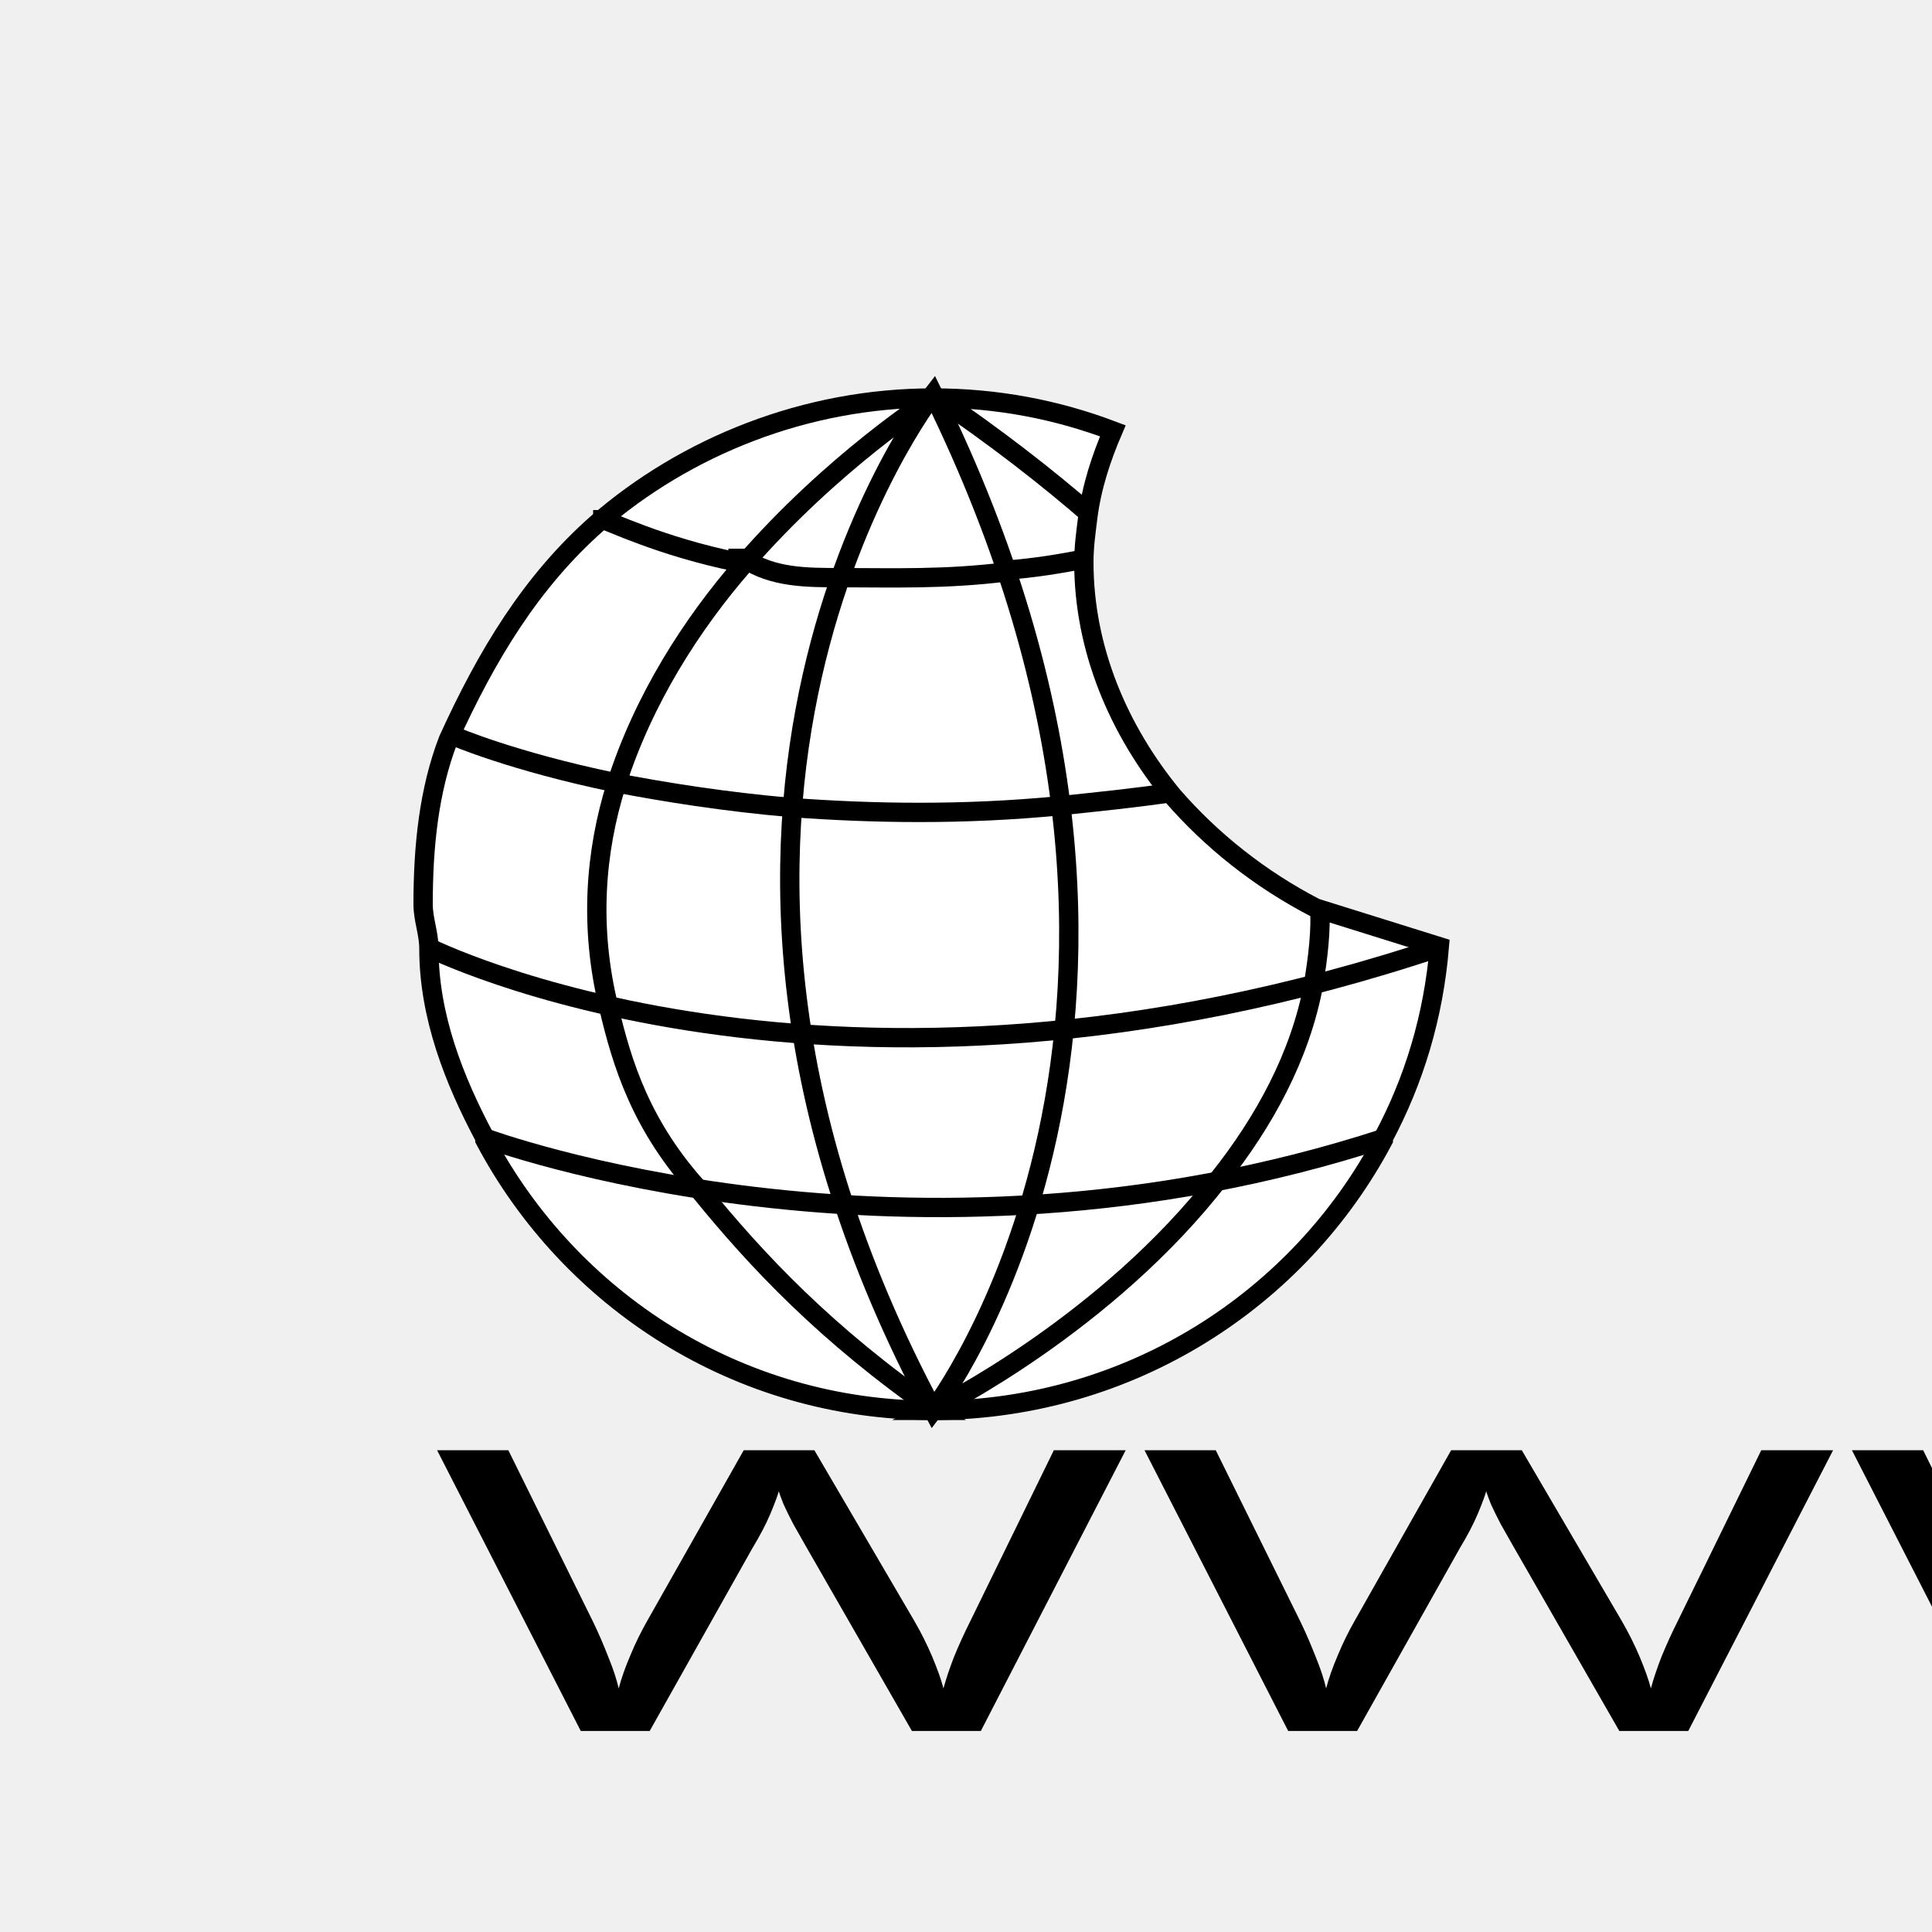
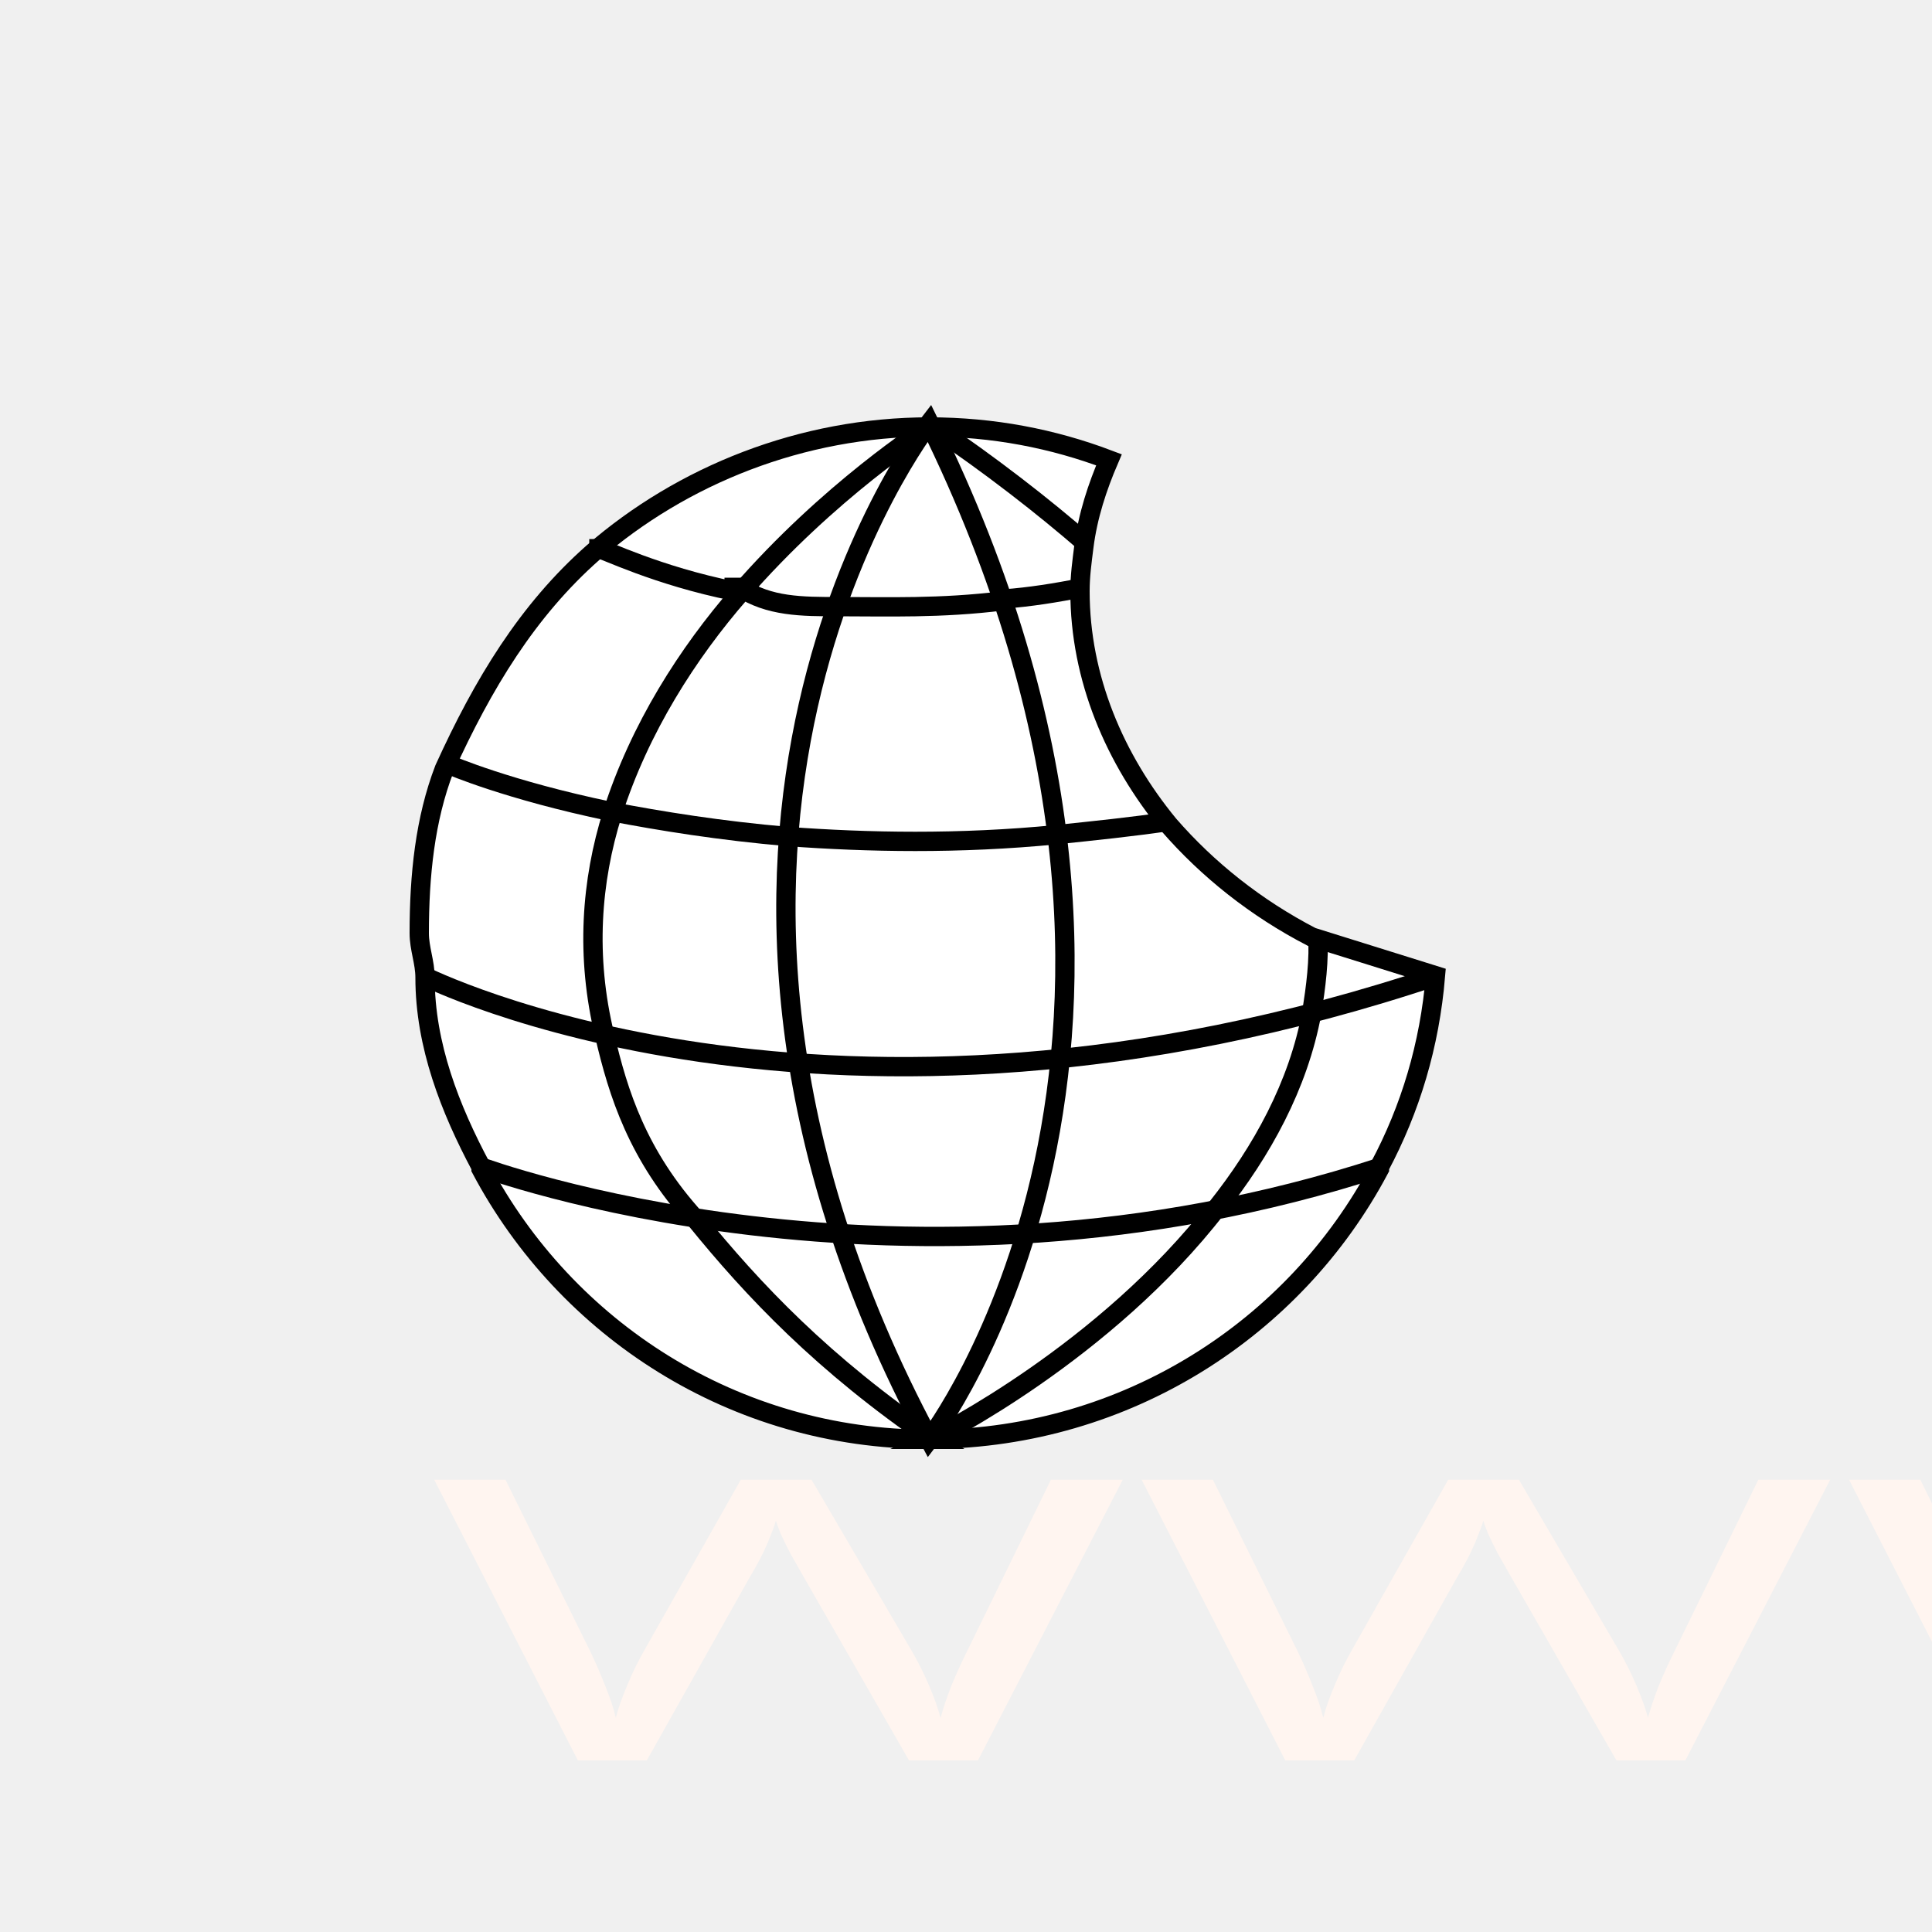
<svg xmlns="http://www.w3.org/2000/svg" version="1.1" id="Warstwa_1" x="0px" y="0px" viewBox="0 0 100 100" style="enable-background:new 0 0 100 100;" xml:space="preserve">
  <style type="text/css">
	.st0{fill:#FFFFFF;stroke:#000000;stroke-miterlimit:10;}
	.st1{fill:none;stroke:#000000;stroke-miterlimit:10;}
- 	.st2{font-family:'Playbill';}
- 	.st3{font-size:20.352px;}
+ 	.st2{fill:#FFF5F0;}
+ 	.st3{font-family:'Playbill';}
+ 	.st4{font-size:20.352px;}
</style>
  <g id="Warstwa_1_1_">
-     <path id="XMLID_41_" class="st0" d="M74.5,49c-0.3,3.6-1.3,6.9-2.9,9.9c0,0,0,0,0,0.1c-4.4,8.3-13.1,13.9-23.1,14l0,0h-0.1l0,0   h-0.1l0,0c-10.1,0-18.8-5.7-23.2-14c0,0,0,0,0-0.1c-1.6-3-2.9-6.3-2.9-9.8l0,0l0,0c0-0.8-0.3-1.5-0.3-2.3c0-3,0.3-5.9,1.3-8.5l0,0   c2-4.4,4.3-8.2,7.7-11.2c4.6-4,10.8-6.5,17.4-6.5c3.3,0,6.4,0.6,9.3,1.7c-0.6,1.4-1.1,2.9-1.3,4.5l0,0c-0.1,0.8-0.2,1.5-0.2,2.3   l0,0l0,0c0,4.5,1.8,8.7,4.6,12.1l0,0c2,2.3,4.5,4.3,7.4,5.8l0,0L74.5,49z" />
-     <path id="XMLID_11_" class="st1" d="M68.3,46.8c0.1,1.4-0.1,2.8-0.3,4.1c-0.7,3.8-2.6,7.2-4.9,10.1c-5.8,7.5-14.4,11.8-14.8,12h0.1   c-5.6-3.9-9.2-7.7-12.2-11.4l0,0c-3-3.3-4-6.5-4.7-9.5c-1-4.1-0.7-8,0.4-11.5c1.4-4.4,3.9-8.3,6.6-11.4c4.6-5.3,9.6-8.5,9.9-8.7   l0,0c3.1,2.1,5.8,4.2,8.1,6.2" />
-     <path id="XMLID_4_" class="st1" d="M48.3,20.4c0,0-16.7,21.4,0,52.6C48.3,73,64.1,52.5,48.3,20.4z" />
-     <path id="XMLID_13_" class="st1" d="M30.7,26.9c0,0,0.2,0,0.4,0c0.1,0,0.1,0,0.1,0c0.2,0,3,1.4,7,2.2v-0.2h0.3c1.5,1,3.2,1,5.1,1   l0,0c2.5,0,5.3,0.1,8.5-0.3c0,0,0,0,0.1-0.1c1.3-0.1,2.6-0.3,4.1-0.6" />
-     <line id="XMLID_19_" class="st1" x1="73.7" y1="37.9" x2="73.7" y2="37.9" />
-     <path id="XMLID_12_" class="st1" d="M23.5,38.1c0,0,3,1.3,8.3,2.4l0,0c2.6,0.5,5.7,1,9.2,1.3c4.1,0.3,8.8,0.4,13.9-0.1   c1.9-0.2,3.9-0.4,5.9-0.7" />
-     <path id="XMLID_6_" class="st1" d="M22.1,49c0,0,20.9,10.6,52.5,0" />
-     <path id="XMLID_7_" class="st1" d="M27.8,63.2" />
-     <path id="XMLID_8_" class="st1" d="M25.1,58.9c0,0,21.8,8.1,46.6,0" />
-     <text id="XMLID_1_" transform="matrix(1.9347 0 0 1 22.1404 89.5957)" class="st2 st3">WWW</text>
+     <path id="XMLID_41_" class="st0" d="M74.3,50.5c-0.3,3.6-1.3,6.9-2.9,9.9c0,0,0,0,0,0.1c-4.4,8.3-13.1,13.9-23.1,14l0,0h-0.1l0,0   h-0.1l0,0c-10.1,0-18.8-5.7-23.2-14c0,0,0,0,0-0.1c-1.6-3-2.9-6.3-2.9-9.8l0,0l0,0c0-0.8-0.3-1.5-0.3-2.3c0-3,0.3-5.9,1.3-8.5l0,0   c2-4.4,4.3-8.2,7.7-11.2c4.6-4,10.8-6.5,17.4-6.5c3.3,0,6.4,0.6,9.3,1.7c-0.6,1.4-1.1,2.9-1.3,4.5l0,0c-0.1,0.8-0.2,1.5-0.2,2.3   l0,0l0,0c0,4.5,1.8,8.7,4.6,12.1l0,0c2,2.3,4.5,4.3,7.4,5.8l0,0L74.3,50.5z" />
+     <path id="XMLID_11_" class="st1" d="M68.2,48.3c0.1,1.4-0.1,2.8-0.3,4.1c-0.7,3.8-2.6,7.2-4.9,10.1c-5.8,7.5-14.4,11.8-14.8,12h0.1   C42.6,70.6,39,66.8,36,63.1l0,0c-3-3.3-4-6.5-4.7-9.5c-1-4.1-0.7-8,0.4-11.5c1.4-4.4,3.9-8.3,6.6-11.4c4.6-5.3,9.6-8.5,9.9-8.7l0,0   c3.1,2.1,5.8,4.2,8.1,6.2" />
+     <path id="XMLID_4_" class="st1" d="M48.1,21.9c0,0-16.7,21.4,0,52.6C48.1,74.5,63.9,54,48.1,21.9z" />
+     <path id="XMLID_13_" class="st1" d="M30.5,28.4c0,0,0.2,0,0.4,0c0.1,0,0.1,0,0.1,0c0.2,0,3,1.4,7,2.2v-0.2h0.3c1.5,1,3.2,1,5.1,1   l0,0c2.5,0,5.3,0.1,8.5-0.3c0,0,0,0,0.1-0.1c1.3-0.1,2.6-0.3,4.1-0.6" />
+     <line id="XMLID_19_" class="st1" x1="73.5" y1="39.4" x2="73.5" y2="39.4" />
+     <path id="XMLID_12_" class="st1" d="M23.3,39.6c0,0,3,1.3,8.3,2.4l0,0c2.6,0.5,5.7,1,9.2,1.3c4.1,0.3,8.8,0.4,13.9-0.1   c1.9-0.2,3.9-0.4,5.9-0.7" />
+     <path id="XMLID_6_" class="st1" d="M21.9,50.5c0,0,20.9,10.6,52.5,0" />
+     <path id="XMLID_7_" class="st1" d="M27.6,64.7" />
+     <path id="XMLID_8_" class="st1" d="M24.9,60.4c0,0,21.8,8.1,46.6,0" />
+     <text id="XMLID_1_" transform="matrix(1.9347 0 0 1 21.9904 91.1194)" class="st2 st3 st4">WWW</text>
  </g>
  <g id="Warstwa_3">
</g>
  <g id="Warstwa_2">
</g>
</svg>
